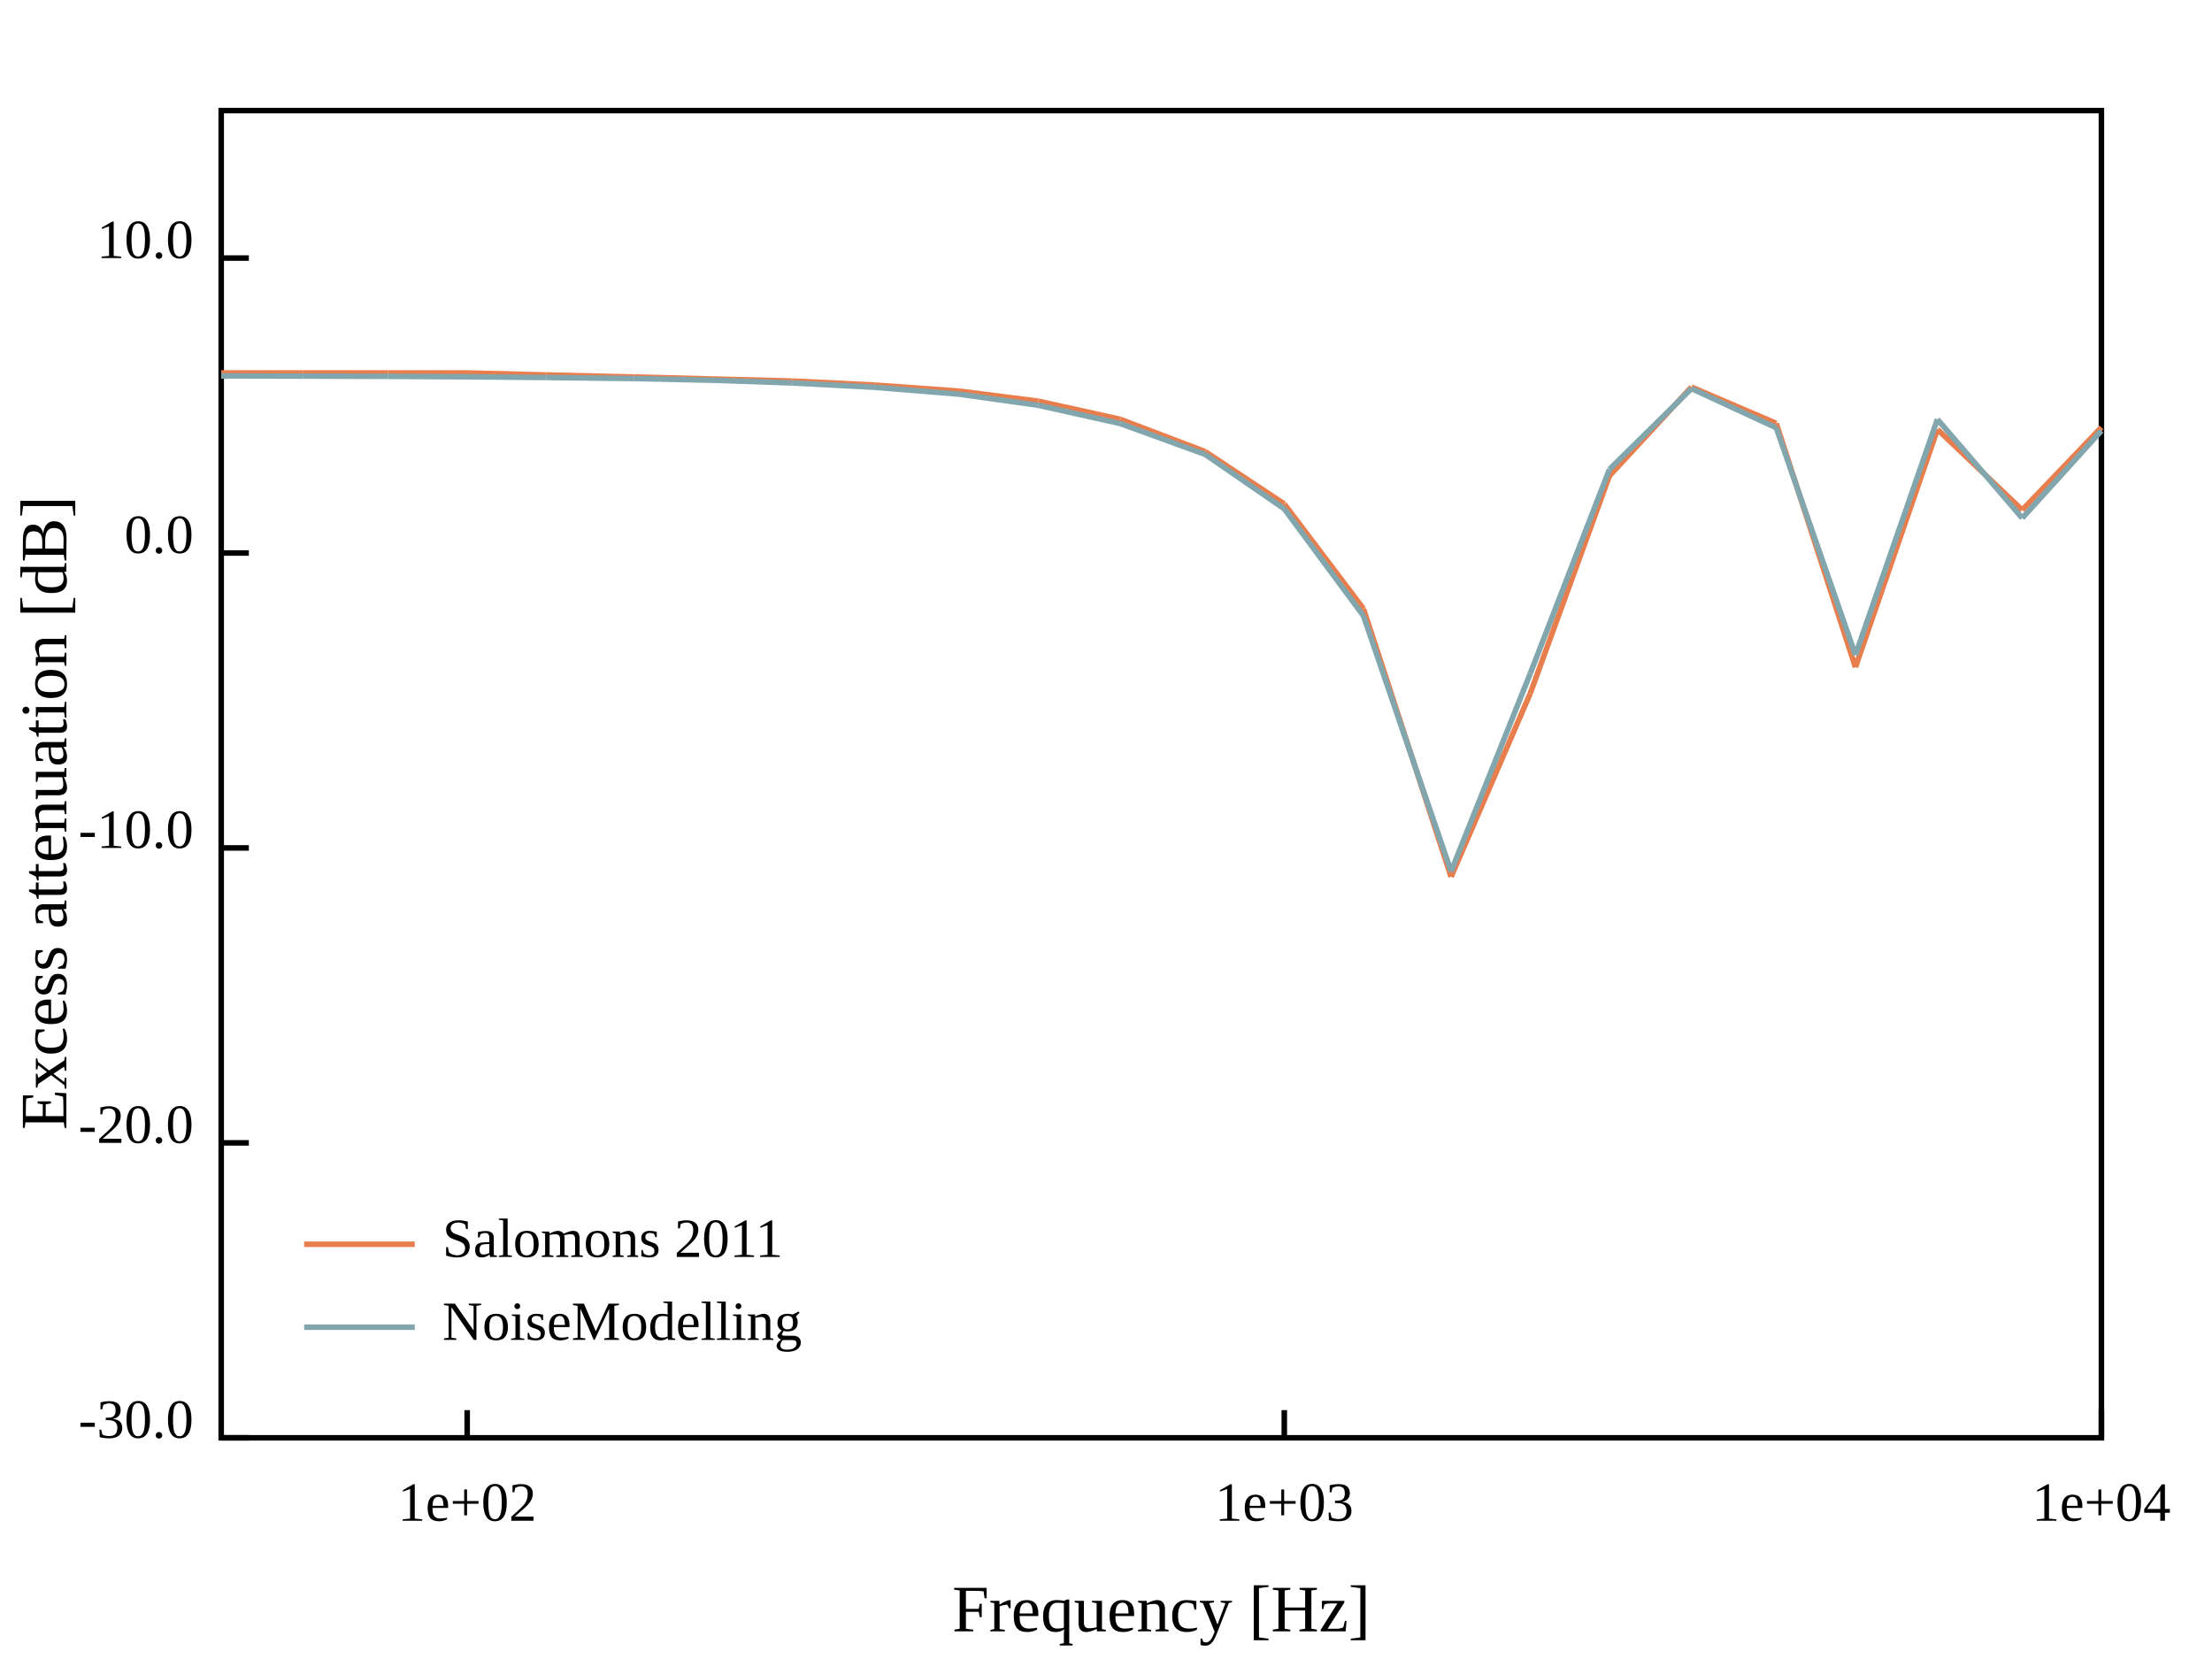
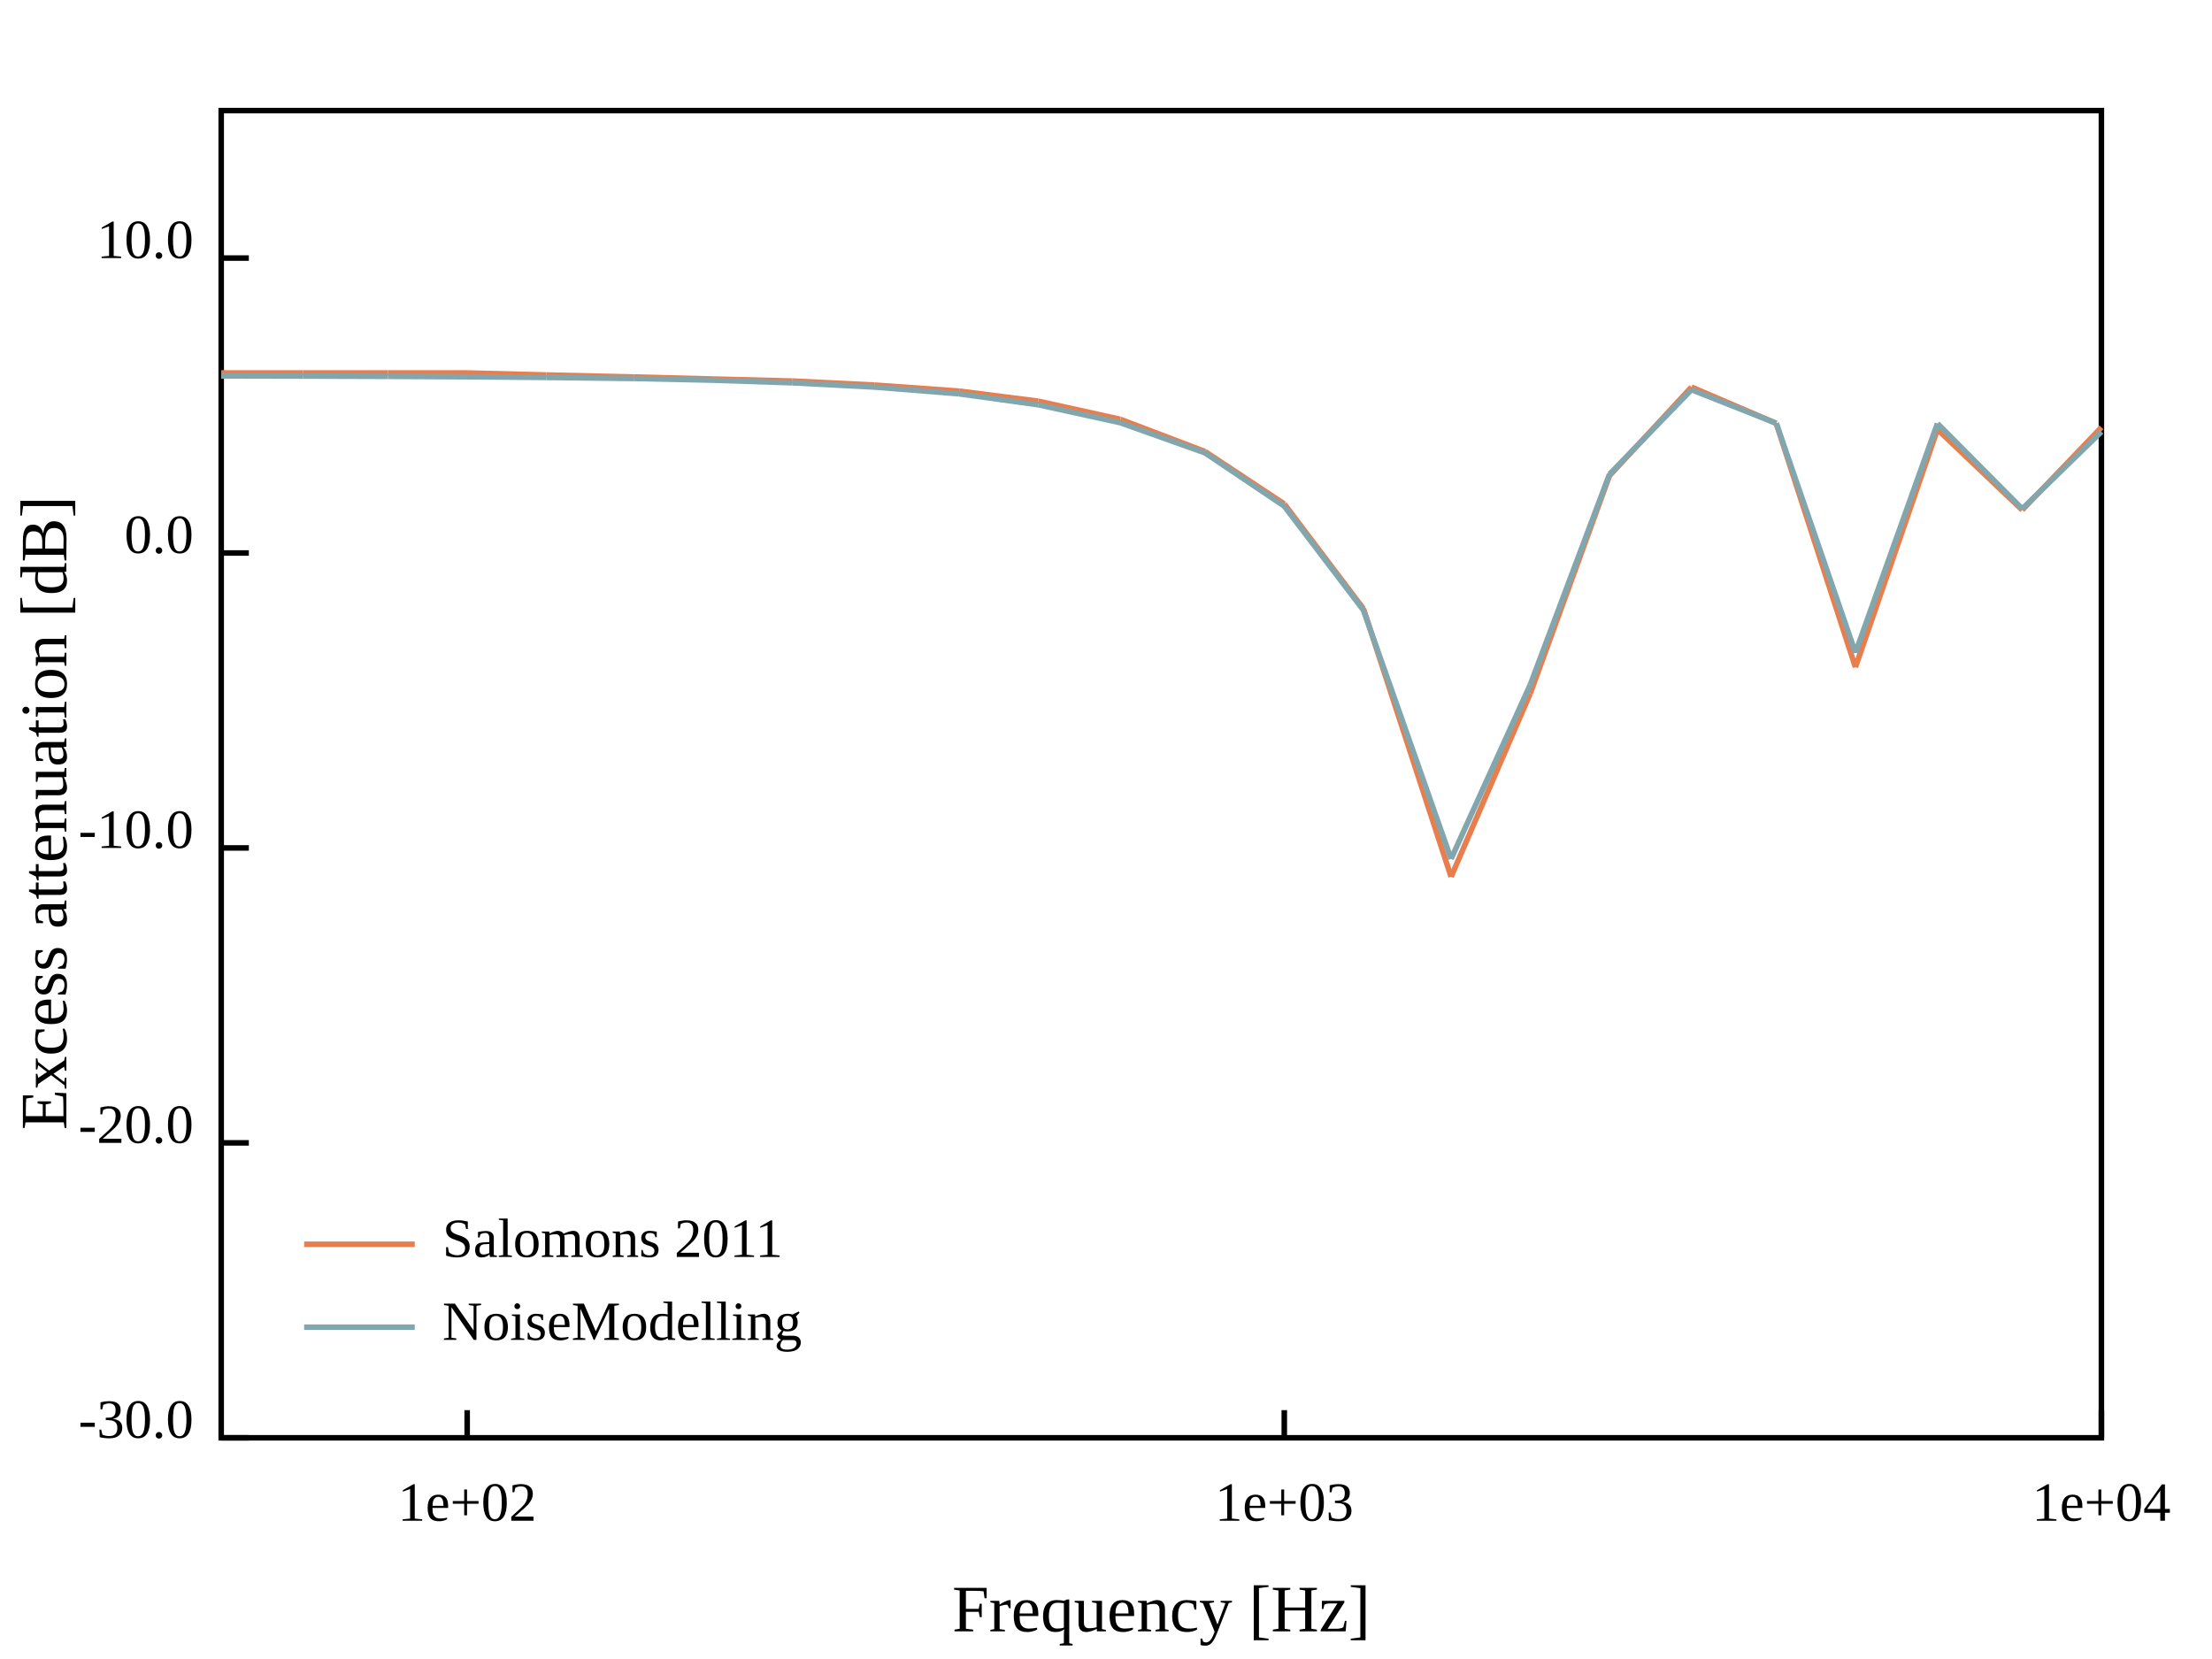
<svg xmlns="http://www.w3.org/2000/svg" height="300" width="400">
  <rect width="400" height="300" x="0" y="0" style="fill:white; stroke:none" />
  <rect width="340" height="240" x="40" y="20" style="fill:none; stroke-width:1;stroke:black" />
  <line x1="40" y1="260" x2="45" y2="260" style="fill:none; stroke-width:1; stroke:black" />
  <text x="35" y="260" text-anchor="end" style="stroke:none; fill:black; font-size:smaller">-30.0</text>
  <line x1="40" y1="206.667" x2="45" y2="206.667" style="fill:none; stroke-width:1; stroke:black" />
  <text x="35" y="206.667" text-anchor="end" style="stroke:none; fill:black; font-size:smaller">-20.0</text>
  <line x1="40" y1="153.333" x2="45" y2="153.333" style="fill:none; stroke-width:1; stroke:black" />
  <text x="35" y="153.333" text-anchor="end" style="stroke:none; fill:black; font-size:smaller">-10.0</text>
  <line x1="40" y1="100" x2="45" y2="100" style="fill:none; stroke-width:1; stroke:black" />
  <text x="35" y="100" text-anchor="end" style="stroke:none; fill:black; font-size:smaller">0.0</text>
  <line x1="40" y1="46.667" x2="45" y2="46.667" style="fill:none; stroke-width:1; stroke:black" />
  <text x="35" y="46.667" text-anchor="end" style="stroke:none; fill:black; font-size:smaller">10.0</text>
  <line x1="84.48" y1="260" x2="84.48" y2="255" style="fill:none; stroke-width:1; stroke:black" />
  <text x="84.48" y="275" text-anchor="middle" style="stroke:none; fill:black; font-size:smaller">1e+02</text>
  <line x1="232.24" y1="260" x2="232.24" y2="255" style="fill:none; stroke-width:1; stroke:black" />
  <text x="232.24" y="275" text-anchor="middle" style="stroke:none; fill:black; font-size:smaller">1e+03</text>
  <line x1="380" y1="260" x2="380" y2="255" style="fill:none; stroke-width:1; stroke:black" />
  <text x="380" y="275" text-anchor="middle" style="stroke:none; fill:black; font-size:smaller">1e+04</text>
  <line x1="40" y1="67.441" x2="54.831" y2="67.441" style="fill:none; stroke-width:1; stroke:rgb(232,126,77)" />
  <line x1="54.831" y1="67.441" x2="70.161" y2="67.441" style="fill:none; stroke-width:1; stroke:rgb(232,126,77)" />
  <line x1="70.161" y1="67.441" x2="84.48" y2="67.441" style="fill:none; stroke-width:1; stroke:rgb(232,126,77)" />
  <line x1="84.48" y1="67.441" x2="98.8" y2="67.806" style="fill:none; stroke-width:1; stroke:rgb(232,126,77)" />
  <line x1="98.8" y1="67.806" x2="114.641" y2="68.17" style="fill:none; stroke-width:1; stroke:rgb(232,126,77)" />
  <line x1="114.641" y1="68.17" x2="128.96" y2="68.535" style="fill:none; stroke-width:1; stroke:rgb(232,126,77)" />
  <line x1="128.96" y1="68.535" x2="143.28" y2="68.899" style="fill:none; stroke-width:1; stroke:rgb(232,126,77)" />
  <line x1="143.28" y1="68.899" x2="158.11" y2="69.628" style="fill:none; stroke-width:1; stroke:rgb(232,126,77)" />
  <line x1="158.11" y1="69.628" x2="173.441" y2="70.721" style="fill:none; stroke-width:1; stroke:rgb(232,126,77)" />
  <line x1="173.441" y1="70.721" x2="187.76" y2="72.544" style="fill:none; stroke-width:1; stroke:rgb(232,126,77)" />
  <line x1="187.76" y1="72.544" x2="202.591" y2="75.824" style="fill:none; stroke-width:1; stroke:rgb(232,126,77)" />
  <line x1="202.591" y1="75.824" x2="217.921" y2="81.655" style="fill:none; stroke-width:1; stroke:rgb(232,126,77)" />
  <line x1="217.921" y1="81.655" x2="232.24" y2="91.131" style="fill:none; stroke-width:1; stroke:rgb(232,126,77)" />
  <line x1="232.24" y1="91.131" x2="246.559" y2="110.084" style="fill:none; stroke-width:1; stroke:rgb(232,126,77)" />
  <line x1="246.559" y1="110.084" x2="262.401" y2="158.557" style="fill:none; stroke-width:1; stroke:rgb(232,126,77)" />
  <line x1="262.401" y1="158.557" x2="276.72" y2="125.391" style="fill:none; stroke-width:1; stroke:rgb(232,126,77)" />
  <line x1="276.72" y1="125.391" x2="291.04" y2="86.029" style="fill:none; stroke-width:1; stroke:rgb(232,126,77)" />
  <line x1="291.04" y1="86.029" x2="305.87" y2="69.992" style="fill:none; stroke-width:1; stroke:rgb(232,126,77)" />
  <line x1="305.87" y1="69.992" x2="321.2" y2="76.553" style="fill:none; stroke-width:1; stroke:rgb(232,126,77)" />
  <line x1="321.2" y1="76.553" x2="335.52" y2="120.653" style="fill:none; stroke-width:1; stroke:rgb(232,126,77)" />
  <line x1="335.52" y1="120.653" x2="350.351" y2="77.646" style="fill:none; stroke-width:1; stroke:rgb(232,126,77)" />
  <line x1="350.351" y1="77.646" x2="365.681" y2="92.225" style="fill:none; stroke-width:1; stroke:rgb(232,126,77)" />
  <line x1="365.681" y1="92.225" x2="380" y2="77.282" style="fill:none; stroke-width:1; stroke:rgb(232,126,77)" />
-   <line x1="40" y1="67.977" x2="54.831" y2="68.009" style="fill:none; stroke-width:1; stroke:rgb(130,166,173)" />
-   <line x1="54.831" y1="68.009" x2="70.161" y2="68.059" style="fill:none; stroke-width:1; stroke:rgb(130,166,173)" />
-   <line x1="70.161" y1="68.059" x2="84.48" y2="68.138" style="fill:none; stroke-width:1; stroke:rgb(130,166,173)" />
-   <line x1="84.48" y1="68.138" x2="98.8" y2="68.261" style="fill:none; stroke-width:1; stroke:rgb(130,166,173)" />
-   <line x1="98.8" y1="68.261" x2="114.641" y2="68.454" style="fill:none; stroke-width:1; stroke:rgb(130,166,173)" />
-   <line x1="114.641" y1="68.454" x2="128.96" y2="68.761" style="fill:none; stroke-width:1; stroke:rgb(130,166,173)" />
-   <line x1="128.96" y1="68.761" x2="143.28" y2="69.25" style="fill:none; stroke-width:1; stroke:rgb(130,166,173)" />
-   <line x1="143.28" y1="69.25" x2="158.11" y2="70.028" style="fill:none; stroke-width:1; stroke:rgb(130,166,173)" />
-   <line x1="158.11" y1="70.028" x2="173.441" y2="71.276" style="fill:none; stroke-width:1; stroke:rgb(130,166,173)" />
-   <line x1="173.441" y1="71.276" x2="187.76" y2="73.291" style="fill:none; stroke-width:1; stroke:rgb(130,166,173)" />
-   <line x1="187.76" y1="73.291" x2="202.591" y2="76.597" style="fill:none; stroke-width:1; stroke:rgb(130,166,173)" />
-   <line x1="202.591" y1="76.597" x2="217.921" y2="82.164" style="fill:none; stroke-width:1; stroke:rgb(130,166,173)" />
-   <line x1="217.921" y1="82.164" x2="232.24" y2="92.013" style="fill:none; stroke-width:1; stroke:rgb(130,166,173)" />
-   <line x1="232.24" y1="92.013" x2="246.559" y2="111.364" style="fill:none; stroke-width:1; stroke:rgb(130,166,173)" />
-   <line x1="246.559" y1="111.364" x2="262.401" y2="157.592" style="fill:none; stroke-width:1; stroke:rgb(130,166,173)" />
-   <line x1="262.401" y1="157.592" x2="276.72" y2="121.783" style="fill:none; stroke-width:1; stroke:rgb(130,166,173)" />
-   <line x1="276.72" y1="121.783" x2="291.04" y2="84.873" style="fill:none; stroke-width:1; stroke:rgb(130,166,173)" />
-   <line x1="291.04" y1="84.873" x2="305.87" y2="70.263" style="fill:none; stroke-width:1; stroke:rgb(130,166,173)" />
-   <line x1="305.87" y1="70.263" x2="321.2" y2="77.356" style="fill:none; stroke-width:1; stroke:rgb(130,166,173)" />
-   <line x1="321.2" y1="77.356" x2="335.52" y2="118.459" style="fill:none; stroke-width:1; stroke:rgb(130,166,173)" />
-   <line x1="335.52" y1="118.459" x2="350.351" y2="75.826" style="fill:none; stroke-width:1; stroke:rgb(130,166,173)" />
-   <line x1="350.351" y1="75.826" x2="365.681" y2="93.684" style="fill:none; stroke-width:1; stroke:rgb(130,166,173)" />
-   <line x1="365.681" y1="93.684" x2="380" y2="77.888" style="fill:none; stroke-width:1; stroke:rgb(130,166,173)" />
+   <line x1="40" y1="67.976" x2="54.831" y2="68.008" style="fill:none; stroke-width:1; stroke:rgb(130,166,173)" />
+   <line x1="54.831" y1="68.008" x2="70.161" y2="68.057" style="fill:none; stroke-width:1; stroke:rgb(130,166,173)" />
+   <line x1="70.161" y1="68.057" x2="84.48" y2="68.134" style="fill:none; stroke-width:1; stroke:rgb(130,166,173)" />
+   <line x1="84.48" y1="68.134" x2="98.8" y2="68.255" style="fill:none; stroke-width:1; stroke:rgb(130,166,173)" />
+   <line x1="98.8" y1="68.255" x2="114.641" y2="68.446" style="fill:none; stroke-width:1; stroke:rgb(130,166,173)" />
+   <line x1="114.641" y1="68.446" x2="128.96" y2="68.748" style="fill:none; stroke-width:1; stroke:rgb(130,166,173)" />
+   <line x1="128.96" y1="68.748" x2="143.28" y2="69.227" style="fill:none; stroke-width:1; stroke:rgb(130,166,173)" />
+   <line x1="143.28" y1="69.227" x2="158.11" y2="69.993" style="fill:none; stroke-width:1; stroke:rgb(130,166,173)" />
+   <line x1="158.11" y1="69.993" x2="173.441" y2="71.219" style="fill:none; stroke-width:1; stroke:rgb(130,166,173)" />
+   <line x1="173.441" y1="71.219" x2="187.76" y2="73.199" style="fill:none; stroke-width:1; stroke:rgb(130,166,173)" />
+   <line x1="187.76" y1="73.199" x2="202.591" y2="76.444" style="fill:none; stroke-width:1; stroke:rgb(130,166,173)" />
+   <line x1="202.591" y1="76.444" x2="217.921" y2="81.901" style="fill:none; stroke-width:1; stroke:rgb(130,166,173)" />
+   <line x1="217.921" y1="81.901" x2="232.24" y2="91.534" style="fill:none; stroke-width:1; stroke:rgb(130,166,173)" />
+   <line x1="232.24" y1="91.534" x2="246.559" y2="110.351" style="fill:none; stroke-width:1; stroke:rgb(130,166,173)" />
+   <line x1="246.559" y1="110.351" x2="262.401" y2="155.324" style="fill:none; stroke-width:1; stroke:rgb(130,166,173)" />
+   <line x1="262.401" y1="155.324" x2="276.72" y2="123.825" style="fill:none; stroke-width:1; stroke:rgb(130,166,173)" />
+   <line x1="276.72" y1="123.825" x2="291.04" y2="85.769" style="fill:none; stroke-width:1; stroke:rgb(130,166,173)" />
+   <line x1="291.04" y1="85.769" x2="305.87" y2="70.472" style="fill:none; stroke-width:1; stroke:rgb(130,166,173)" />
+   <line x1="305.87" y1="70.472" x2="321.2" y2="76.539" style="fill:none; stroke-width:1; stroke:rgb(130,166,173)" />
+   <line x1="321.2" y1="76.539" x2="335.52" y2="118.054" style="fill:none; stroke-width:1; stroke:rgb(130,166,173)" />
+   <line x1="335.52" y1="118.054" x2="350.351" y2="76.583" style="fill:none; stroke-width:1; stroke:rgb(130,166,173)" />
+   <line x1="350.351" y1="76.583" x2="365.681" y2="92.012" style="fill:none; stroke-width:1; stroke:rgb(130,166,173)" />
+   <line x1="365.681" y1="92.012" x2="380" y2="78.071" style="fill:none; stroke-width:1; stroke:rgb(130,166,173)" />
  <text x="210" y="295" text-anchor="middle" style="stroke:none; fill:black">Frequency [Hz]</text>
  <text x="5" y="140" transform="rotate(-90, 12, 140)" text-anchor="middle" style="stroke:none; fill:black">Excess attenuation [dB]</text>
  <line x1="55" y1="225" x2="75" y2="225" style="fill:none; stroke-width:1; stroke:rgb(232,126,77)" />
  <text x="80" y="225" dominant-baseline="middle" style="stroke:none; fill:black; font-size:smaller">Salomons 2011</text>
  <line x1="55" y1="240" x2="75" y2="240" style="fill:none; stroke-width:1; stroke:rgb(130,166,173)" />
  <text x="80" y="240" dominant-baseline="middle" style="stroke:none; fill:black; font-size:smaller">NoiseModelling</text>
</svg>
